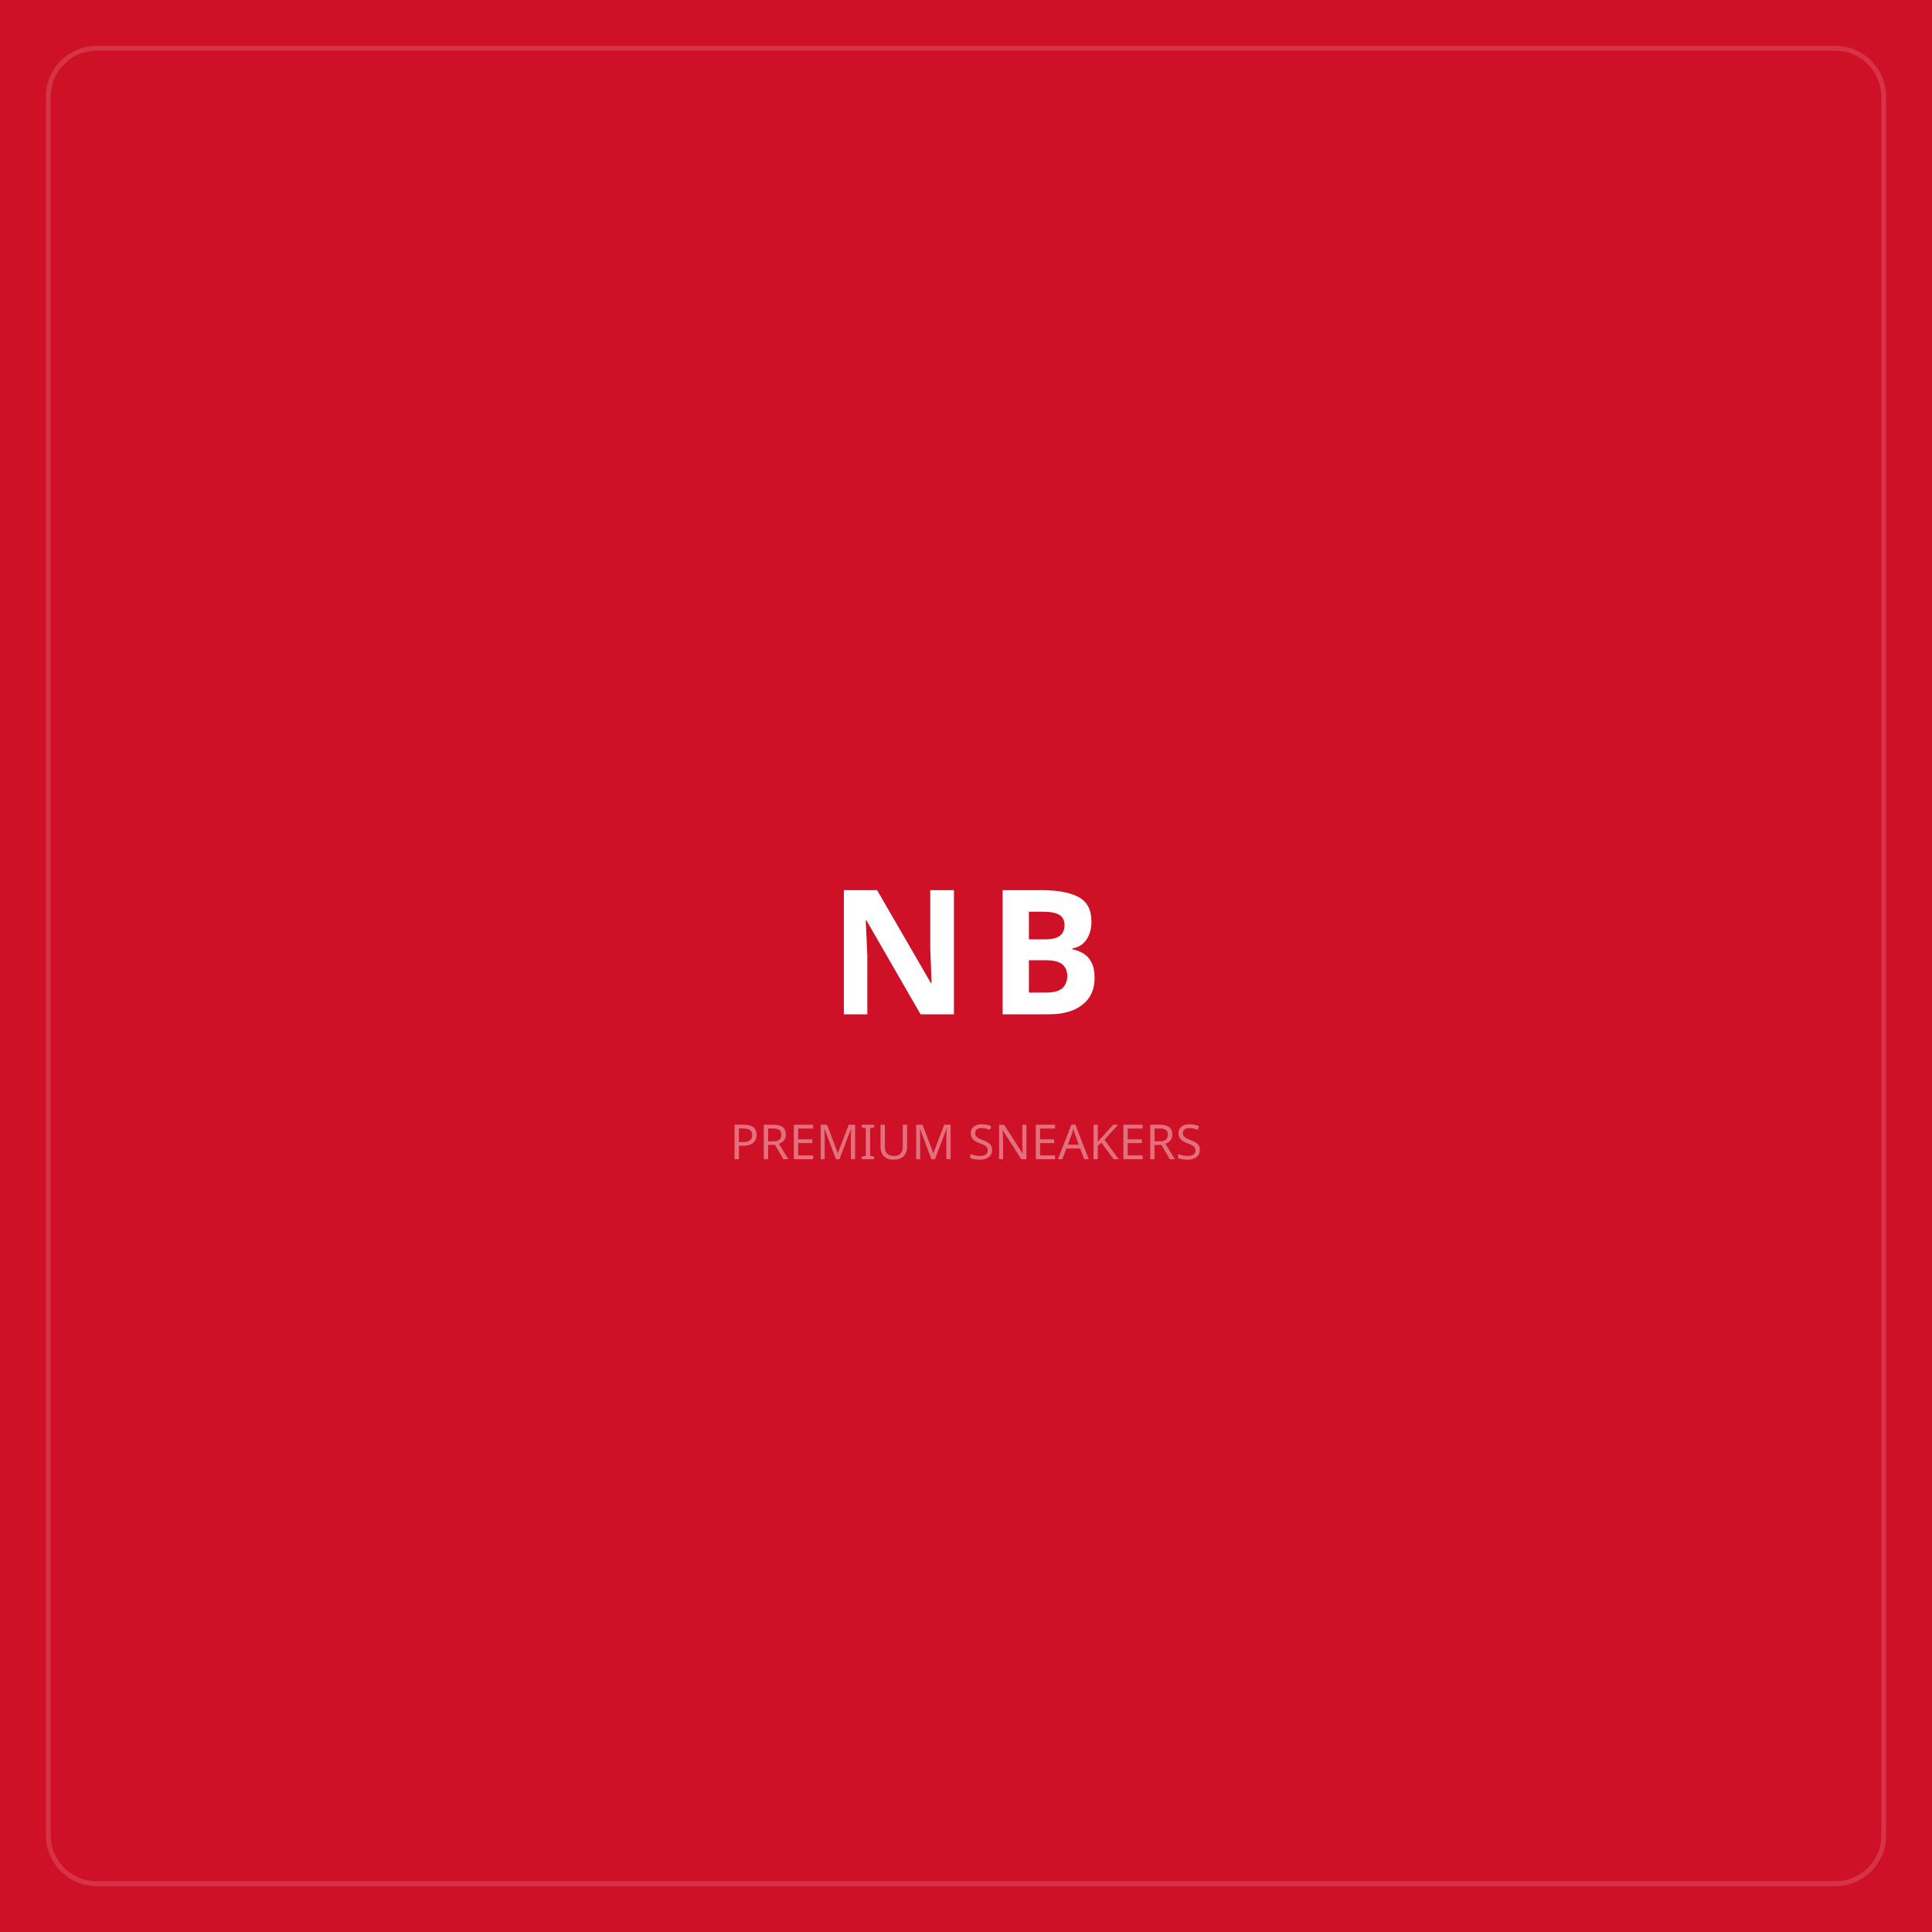
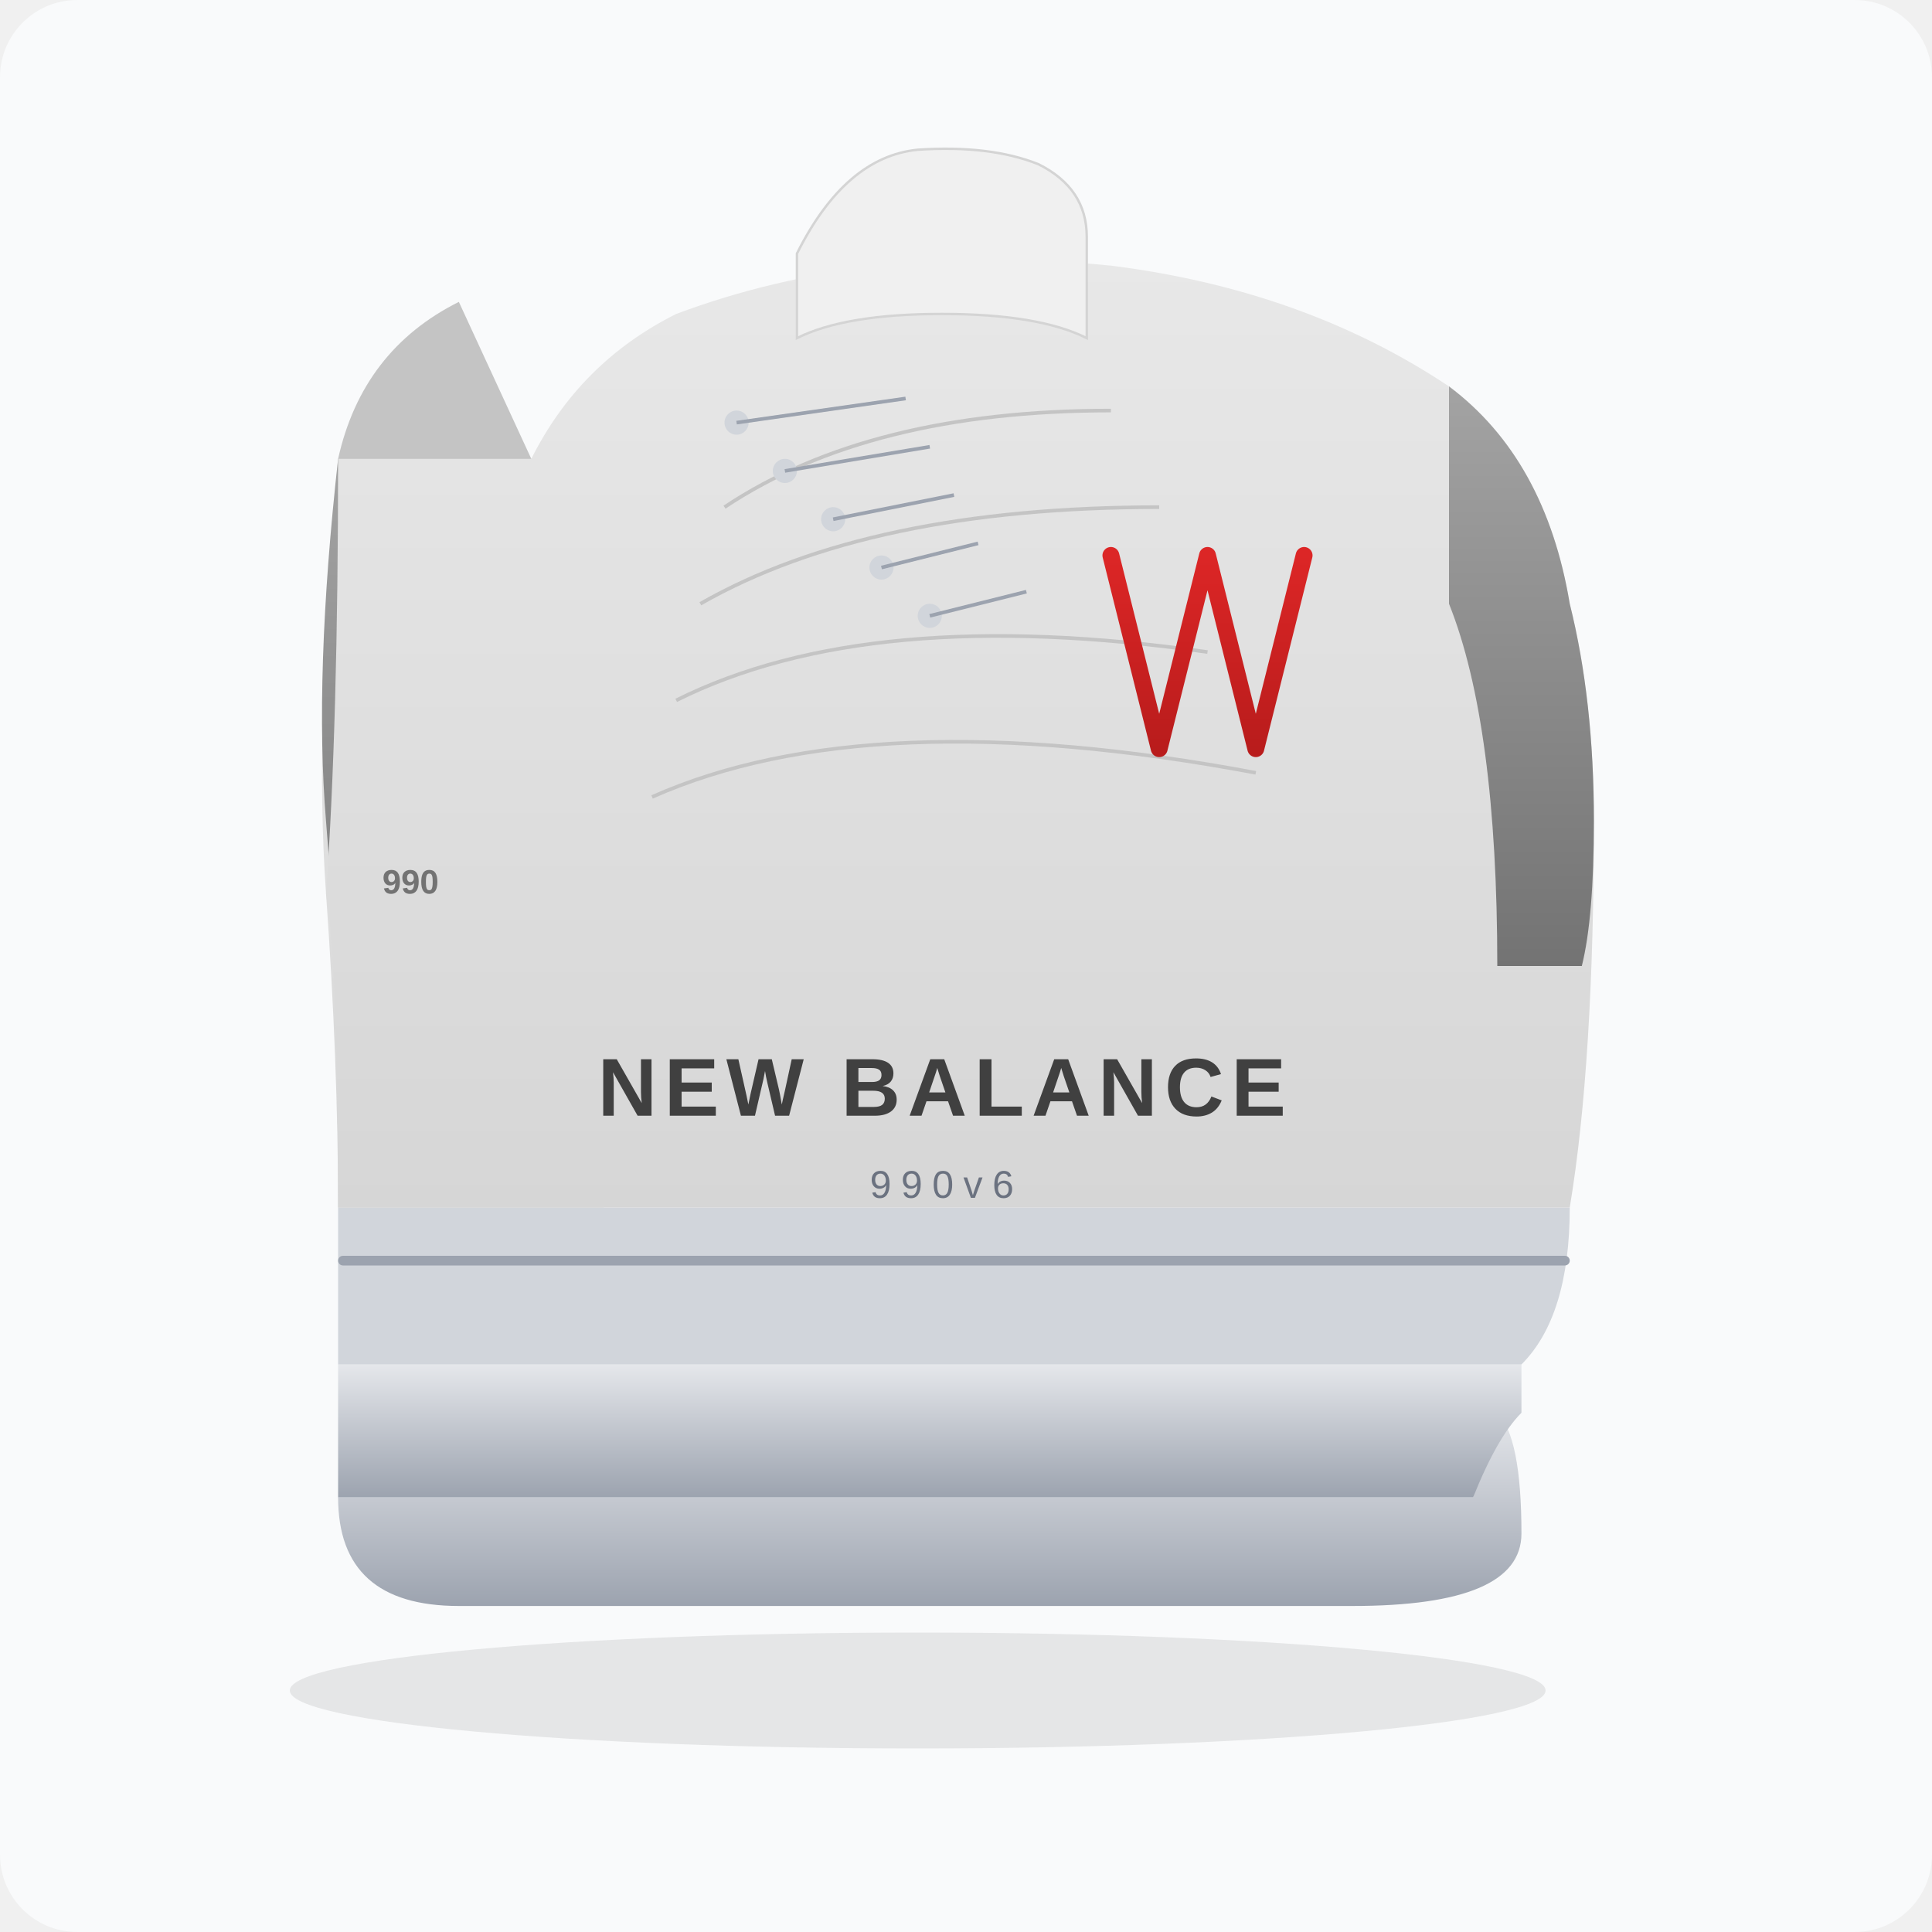
- <svg xmlns="http://www.w3.org/2000/svg" width="800" height="800" viewBox="0 0 800 800">
-   <rect width="800" height="800" fill="#CE1126" />
-   <rect x="20" y="20" width="760" height="760" fill="none" stroke="#FFFFFF" stroke-width="2" stroke-opacity="0.15" rx="20" />
-   <text x="400" y="420" text-anchor="middle" fill="#FFFFFF" font-family="system-ui, sans-serif" font-size="72" font-weight="900" letter-spacing="0.1em">NB</text>
-   <text x="400" y="480" text-anchor="middle" fill="#FFFFFF" fill-opacity="0.4" font-family="system-ui, sans-serif" font-size="20">PREMIUM SNEAKERS</text>
+ <svg xmlns="http://www.w3.org/2000/svg" viewBox="0 0 800 800">
+   <defs>
+     <linearGradient id="sole" x1="0" y1="0" x2="0" y2="1">
+       <stop offset="0%" stop-color="#e5e7eb" />
+       <stop offset="100%" stop-color="#9ca3af" />
+     </linearGradient>
+     <linearGradient id="body" x1="0" y1="0" x2="0" y2="1">
+       <stop offset="0%" stop-color="#e8e8e8" />
+       <stop offset="100%" stop-color="#d6d6d6" />
+     </linearGradient>
+     <linearGradient id="suede" x1="0" y1="0" x2="0" y2="1">
+       <stop offset="0%" stop-color="#a3a3a3" />
+       <stop offset="100%" stop-color="#737373" />
+     </linearGradient>
+     <linearGradient id="accent" x1="0" y1="0" x2="0" y2="1">
+       <stop offset="0%" stop-color="#dc2626" />
+       <stop offset="100%" stop-color="#b91c1c" />
+     </linearGradient>
+   </defs>
+   <rect width="800" height="800" rx="32" fill="#f9fafb" />
+   <ellipse cx="380" cy="700" rx="260" ry="24" fill="rgba(0,0,0,0.08)" />
+   <path d="M140 620 Q140 665 190 665 L560 665 Q630 665 630 635 Q630 595 620 585 L610 620 L140 620Z" fill="url(#sole)" />
+   <path d="M140 620 L610 620 Q620 595 630 585 L630 565 L140 565Z" fill="url(#sole)" />
+   <path d="M140 565 L630 565 Q650 545 650 500 L140 500Z" fill="#d1d5db" />
+   <rect x="140" y="520" width="510" height="4" fill="#9ca3af" rx="2" />
+   <path d="M140 190 Q130 300 135 370 Q140 440 140 500 L250 500 Q250 400 240 260 Q235 210 230 190Z" fill="url(#body)" />
+   <path d="M140 190 Q130 280 135 340 Q140 400 140 460 L230 460 Q230 380 225 300 Q222 240 220 190Z" fill="url(#suede)" />
+   <path d="M220 190 Q240 150 280 130 Q360 100 460 110 Q540 120 600 160 Q640 190 650 250 Q660 290 660 340 Q660 440 650 500 L140 500 Q140 400 135 370 Q140 300 140 190Z" fill="url(#body)" />
+   <path d="M600 160 Q640 190 650 250 Q660 290 660 340 Q660 380 655 400 L620 400 Q620 300 600 250Z" fill="url(#suede)" />
+   <path d="M300 210 Q360 170 460 170" stroke="#c4c4c4" stroke-width="1.5" fill="none" />
+   <path d="M290 250 Q360 210 480 210" stroke="#c4c4c4" stroke-width="1.5" fill="none" />
+   <path d="M280 290 Q360 250 500 270" stroke="#c4c4c4" stroke-width="1.5" fill="none" />
+   <path d="M270 330 Q360 290 520 320" stroke="#c4c4c4" stroke-width="1.5" fill="none" />
+   <path d="M460 230 L480 310 L500 230 L520 310 L540 230" stroke="url(#accent)" stroke-width="7" fill="none" stroke-linecap="round" stroke-linejoin="round" />
+   <text x="170" y="370" font-family="Arial, sans-serif" font-size="14" font-weight="900" fill="#737373" text-anchor="middle">990</text>
+   <path d="M140 190 Q150 145 190 125 L220 190Z" fill="#c4c4c4" />
+   <path d="M330 105 Q350 65 380 62 Q410 60 430 68 Q450 78 450 98 L450 140 Q430 130 390 130 Q350 130 330 140Z" fill="#f0f0f0" stroke="#d4d4d4" stroke-width="1" />
+   <circle cx="305" cy="175" r="5" fill="#d1d5db" />
+   <circle cx="325" cy="195" r="5" fill="#d1d5db" />
+   <circle cx="345" cy="215" r="5" fill="#d1d5db" />
+   <circle cx="365" cy="235" r="5" fill="#d1d5db" />
+   <circle cx="385" cy="255" r="5" fill="#d1d5db" />
+   <path d="M305 175 L375 165" stroke="#9ca3af" stroke-width="1.5" fill="none" />
+   <path d="M325 195 L385 185" stroke="#9ca3af" stroke-width="1.5" fill="none" />
+   <path d="M345 215 L395 205" stroke="#9ca3af" stroke-width="1.5" fill="none" />
+   <path d="M365 235 L405 225" stroke="#9ca3af" stroke-width="1.5" fill="none" />
+   <path d="M385 255 L425 245" stroke="#9ca3af" stroke-width="1.5" fill="none" />
+   <text x="390" y="462" font-family="Arial, sans-serif" font-size="34" font-weight="900" fill="#404040" text-anchor="middle" letter-spacing="3">NEW BALANCE</text>
+   <text x="390" y="496" font-family="Arial, sans-serif" font-size="16" font-weight="400" fill="#6b7280" text-anchor="middle" letter-spacing="4">990v6</text>
</svg>
